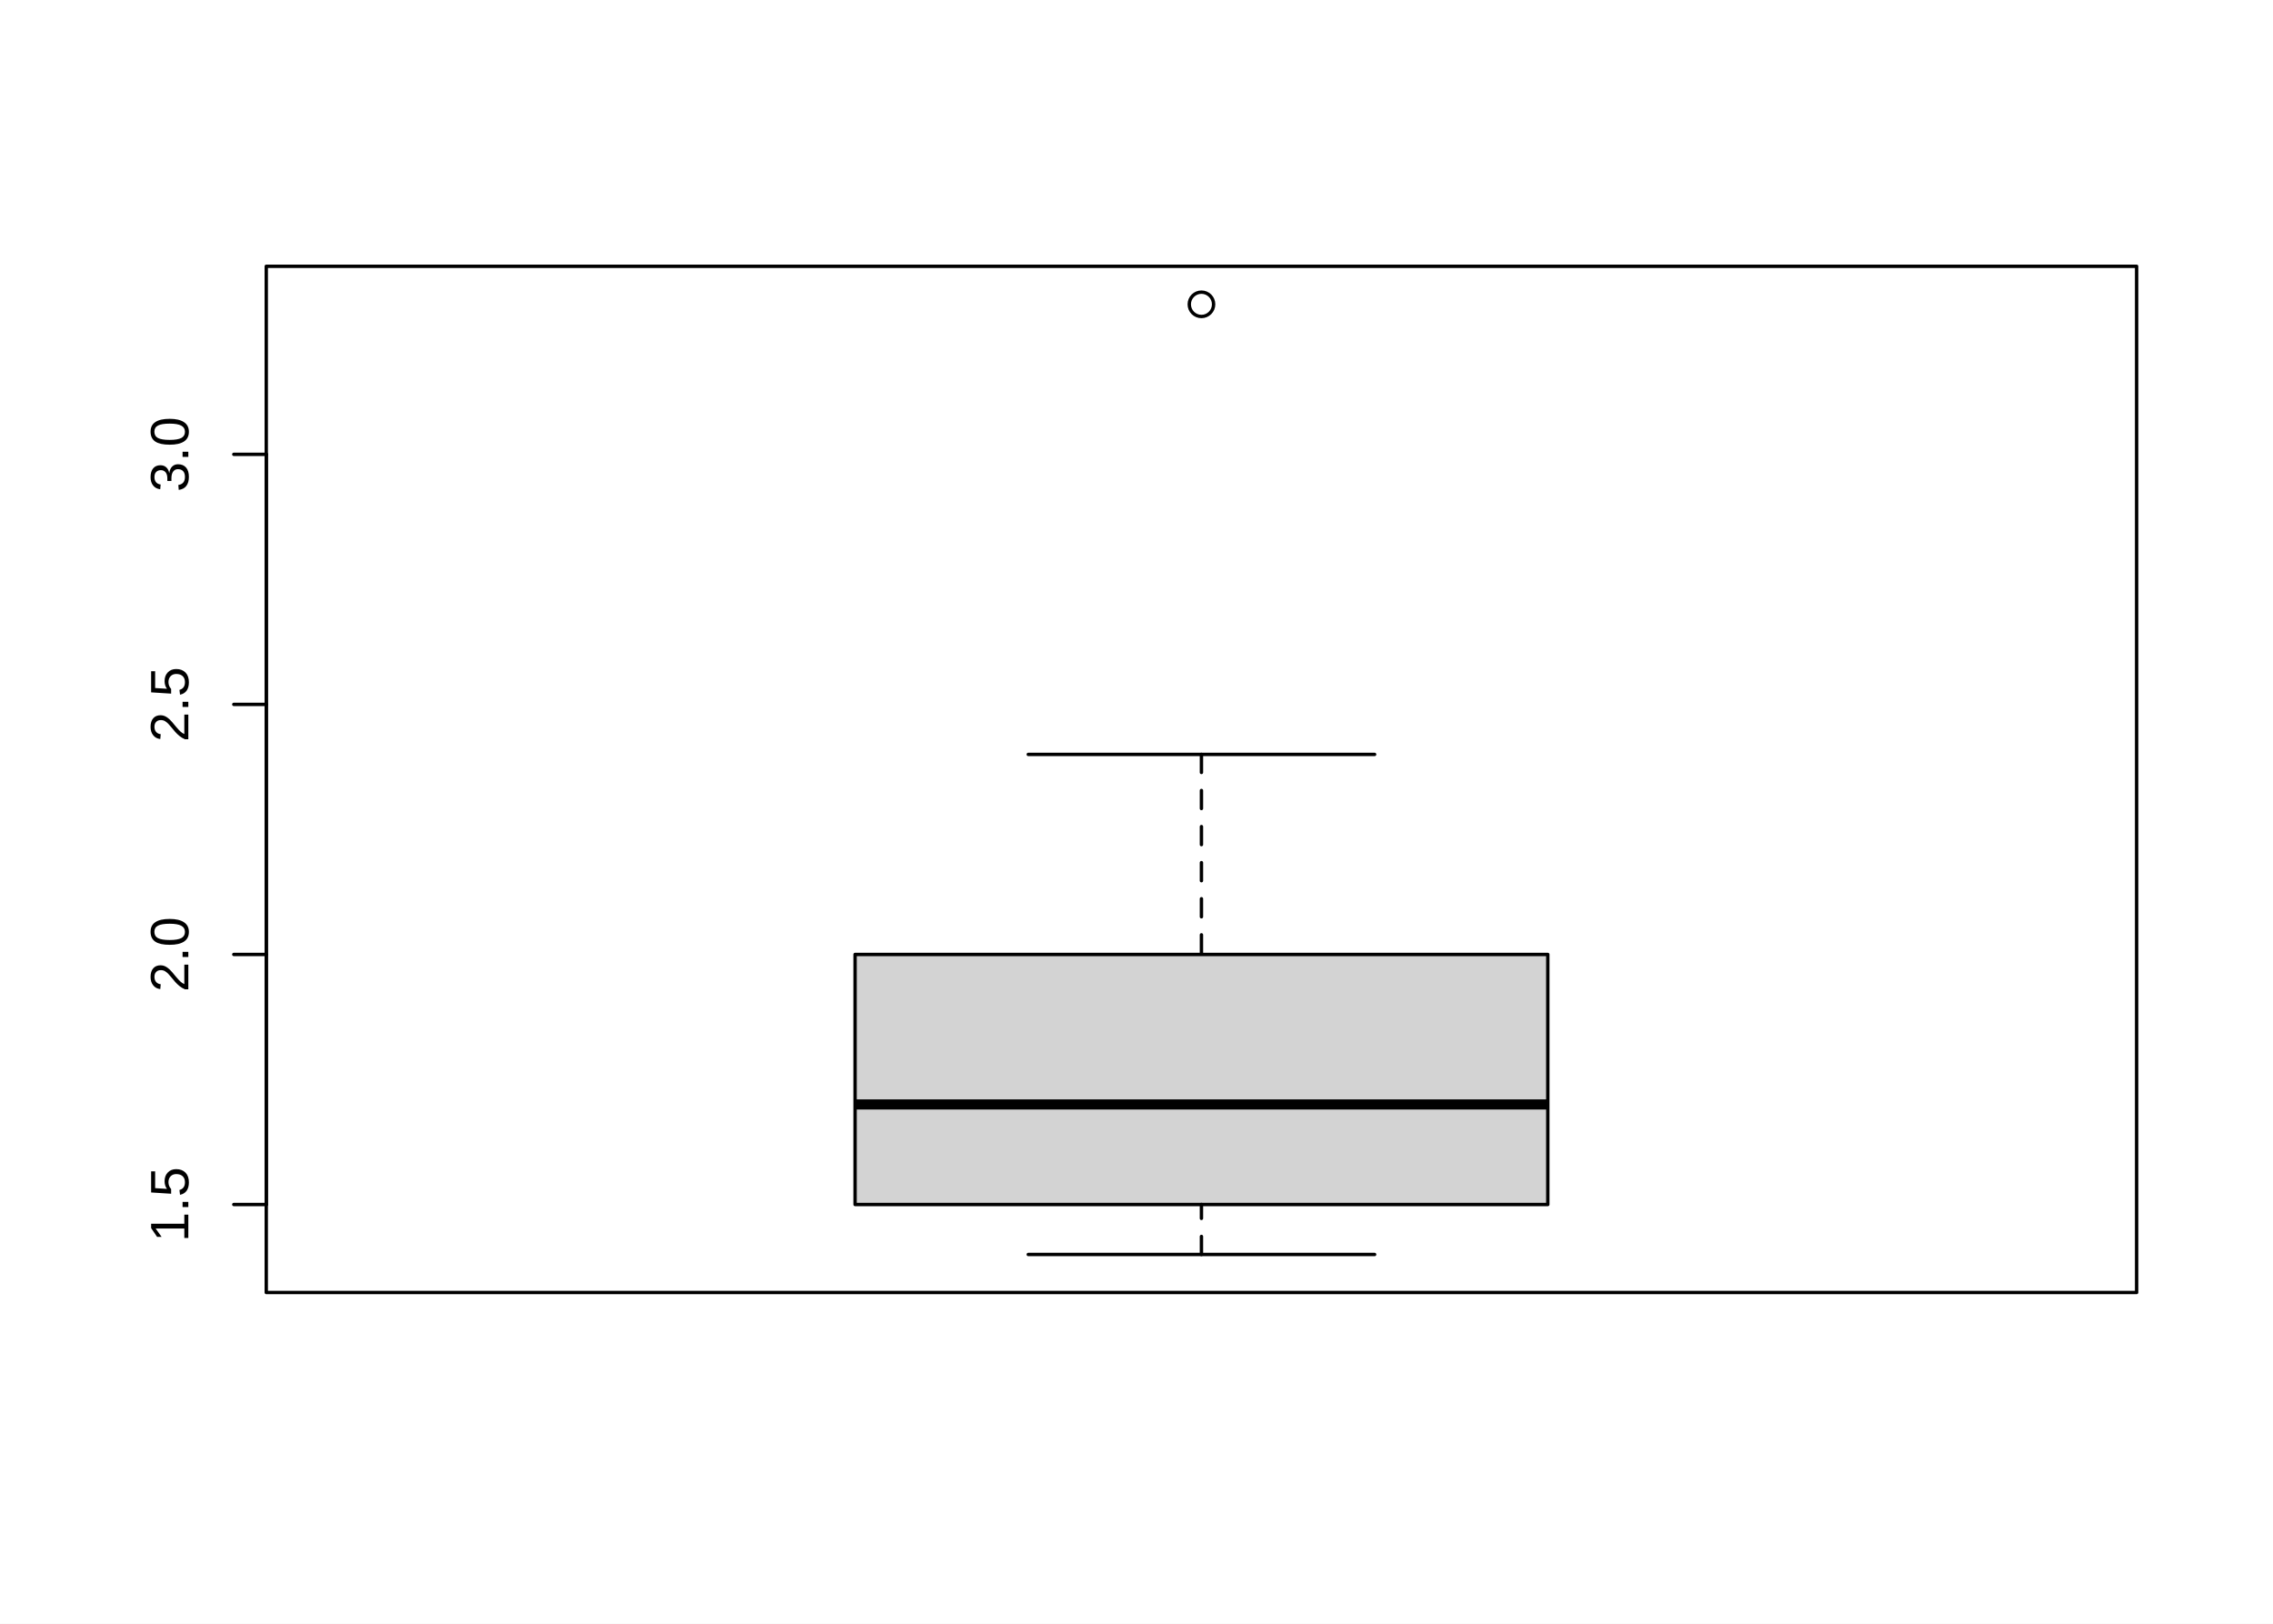
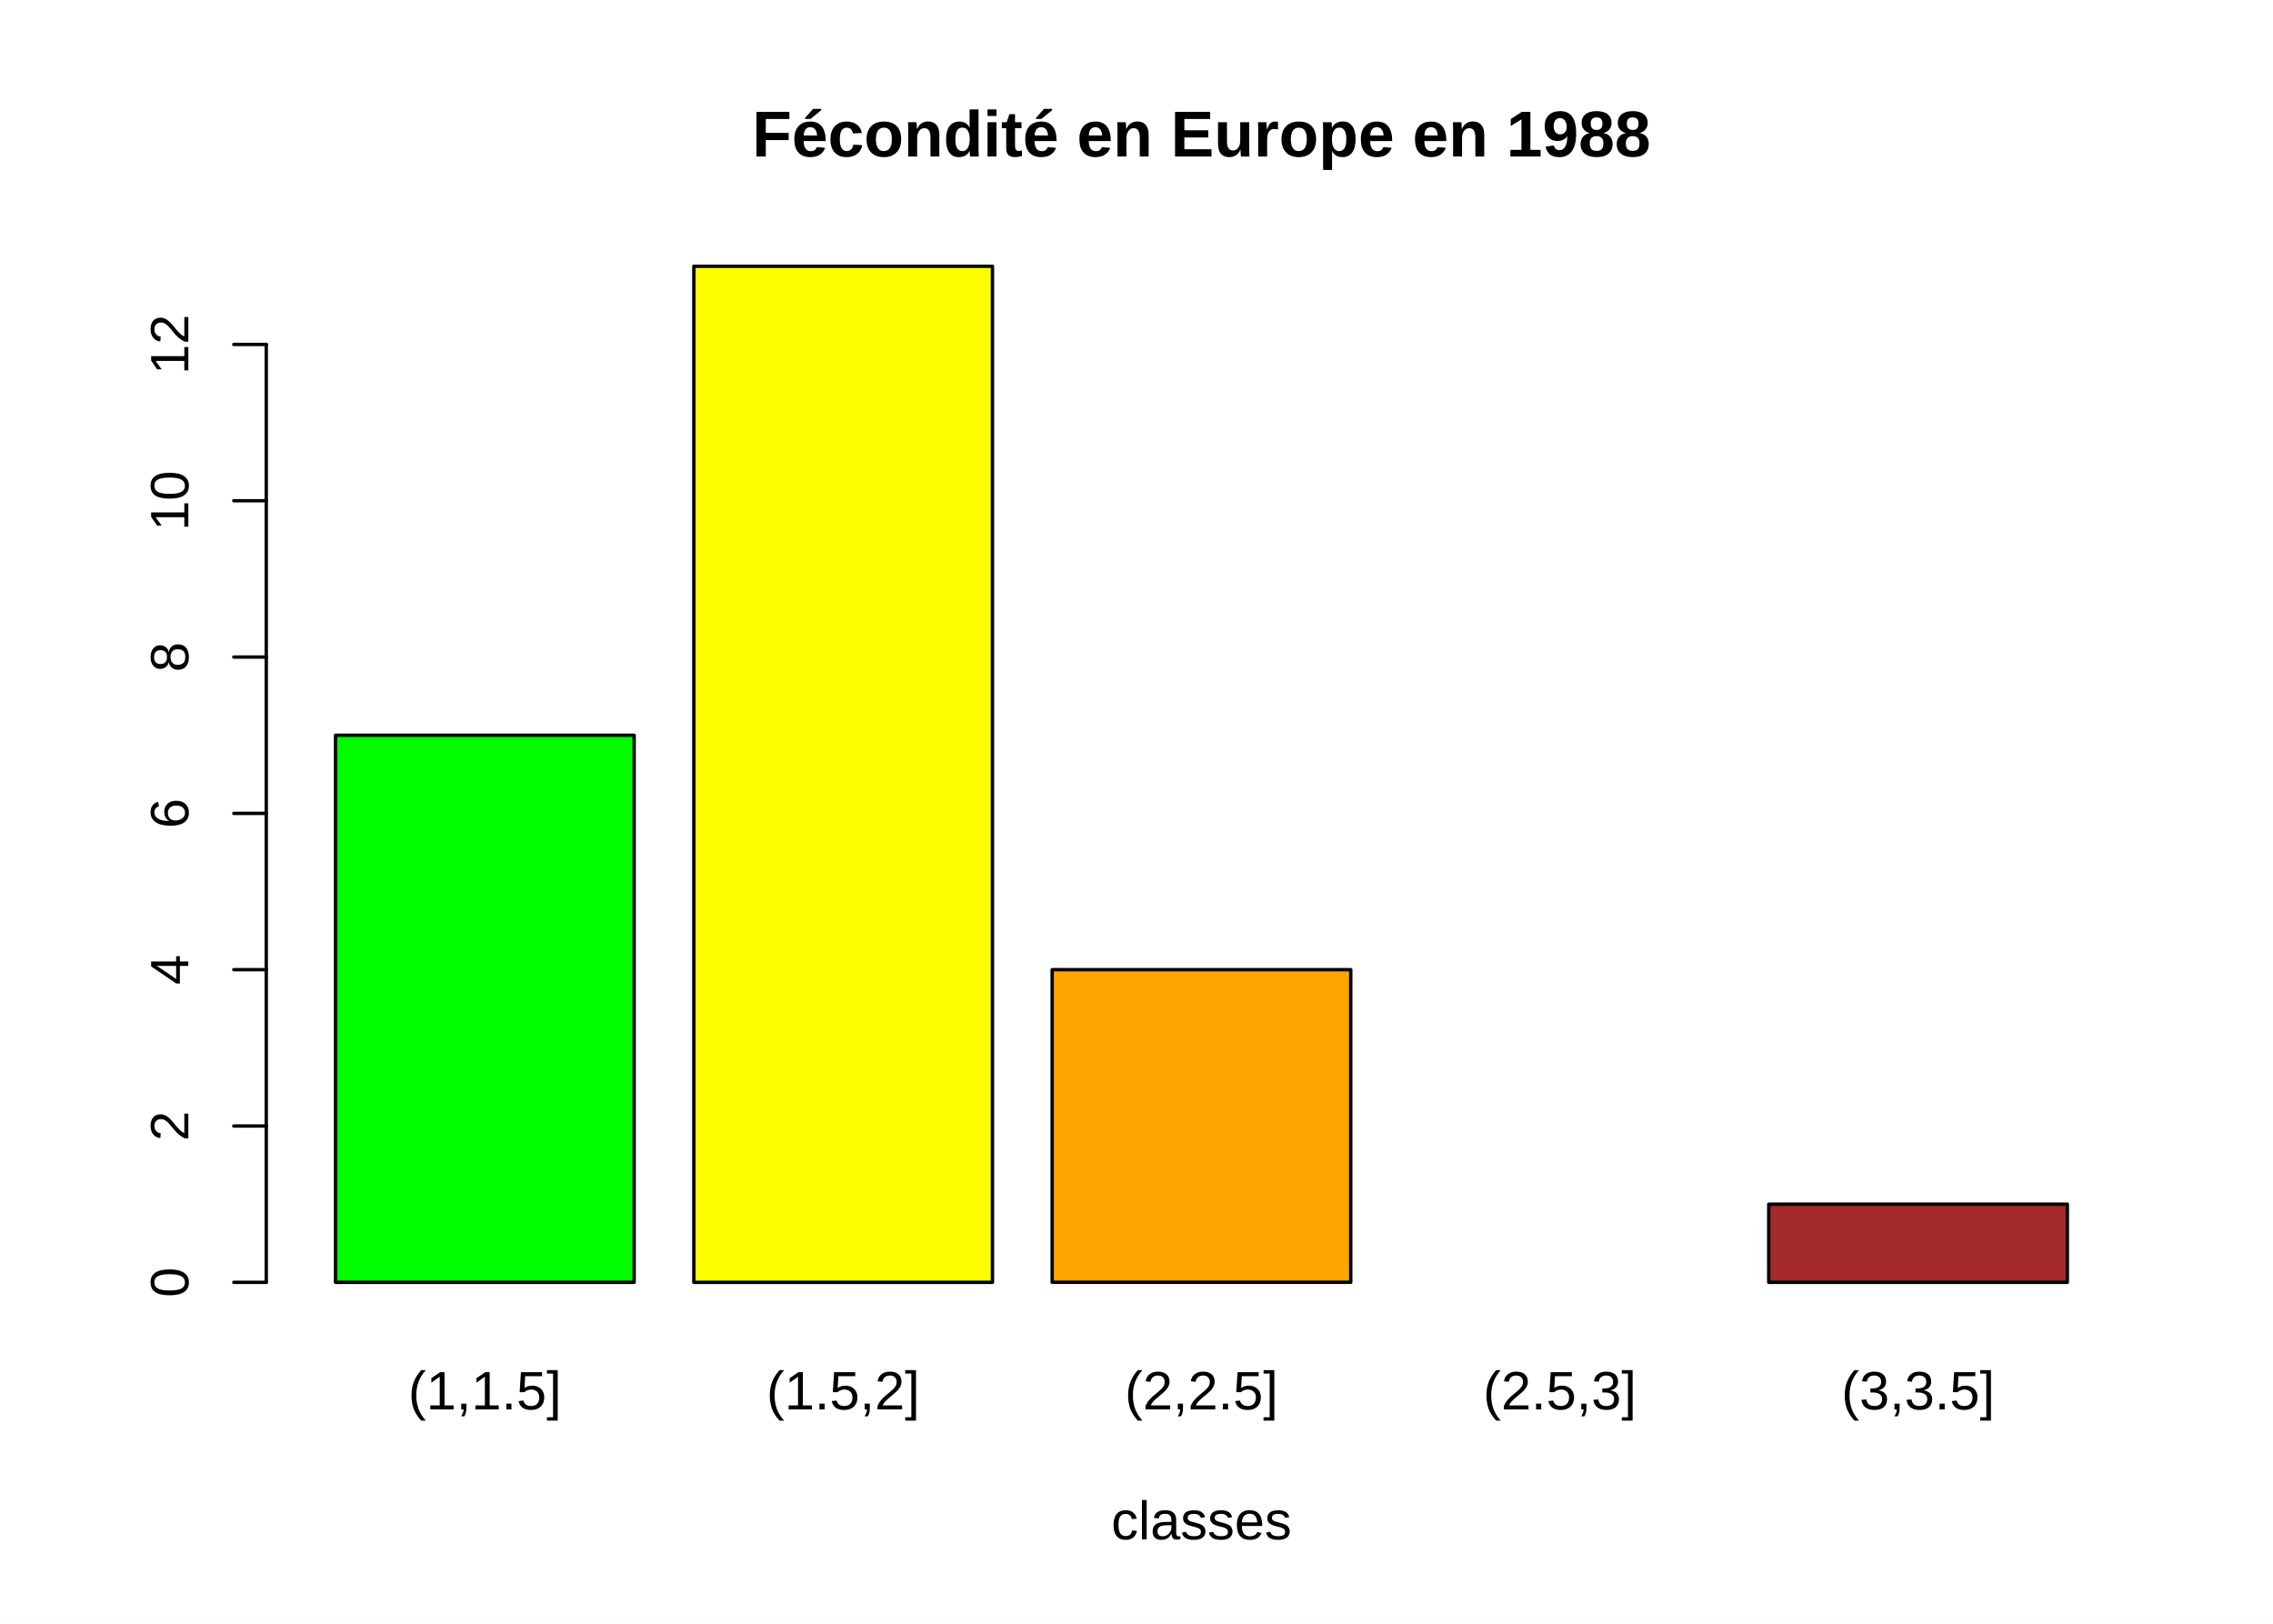
<svg xmlns="http://www.w3.org/2000/svg" class="svglite" width="504.00pt" height="360.00pt" viewBox="0 0 504.00 360.00">
  <defs>
    <style type="text/css">
    .svglite line, .svglite polyline, .svglite polygon, .svglite path, .svglite rect, .svglite circle {
      fill: none;
      stroke: #000000;
      stroke-linecap: round;
      stroke-linejoin: round;
      stroke-miterlimit: 10.00;
    }
  </style>
  </defs>
  <rect width="100%" height="100%" style="stroke: none; fill: #FFFFFF;" />
  <defs>
    <clipPath id="cpMC4wMHw1MDQuMDB8MC4wMHwzNjAuMDA=">
      <rect x="0.00" y="0.00" width="504.00" height="360.00" />
    </clipPath>
  </defs>
  <g clip-path="url(#cpMC4wMHw1MDQuMDB8MC4wMHwzNjAuMDA=)">
- </g>
-   <defs>
-     <clipPath id="cpNTkuMDR8NDczLjc2fDU5LjA0fDI4Ni41Ng==">
-       <rect x="59.04" y="59.04" width="414.72" height="227.52" />
-     </clipPath>
-   </defs>
-   <g clip-path="url(#cpNTkuMDR8NDczLjc2fDU5LjA0fDI4Ni41Ng==)">
-     <polygon points="189.60,267.05 343.20,267.05 343.20,211.61 189.60,211.61 " style="stroke-width: 0.75; stroke: none; fill: #D3D3D3;" />
-     <line x1="189.60" y1="244.87" x2="343.20" y2="244.87" style="stroke-width: 2.25; stroke-linecap: butt;" />
-     <line x1="266.40" y1="278.13" x2="266.40" y2="267.05" style="stroke-width: 0.75; stroke-dasharray: 4.00,4.00;" />
-     <line x1="266.40" y1="167.26" x2="266.40" y2="211.61" style="stroke-width: 0.75; stroke-dasharray: 4.00,4.00;" />
-     <line x1="228.00" y1="278.13" x2="304.80" y2="278.13" style="stroke-width: 0.75;" />
-     <line x1="228.00" y1="167.26" x2="304.80" y2="167.26" style="stroke-width: 0.75;" />
-     <polyline points="189.60,267.05 343.20,267.05 343.20,211.61 189.60,211.61 189.60,267.05 " style="stroke-width: 0.75;" />
-     <circle cx="266.40" cy="67.47" r="2.70" style="stroke-width: 0.75;" />
-   </g>
-   <g clip-path="url(#cpMC4wMHw1MDQuMDB8MC4wMHwzNjAuMDA=)">
-     <line x1="59.04" y1="267.05" x2="59.04" y2="100.73" style="stroke-width: 0.75;" />
-     <line x1="59.04" y1="267.05" x2="51.84" y2="267.05" style="stroke-width: 0.75;" />
-     <line x1="59.04" y1="211.61" x2="51.84" y2="211.61" style="stroke-width: 0.75;" />
-     <line x1="59.04" y1="156.17" x2="51.84" y2="156.17" style="stroke-width: 0.75;" />
-     <line x1="59.04" y1="100.73" x2="51.84" y2="100.73" style="stroke-width: 0.75;" />
-     <text transform="translate(41.76,267.05) rotate(-90)" text-anchor="middle" style="font-size: 12.00px; font-family: Arial;" textLength="16.68px" lengthAdjust="spacingAndGlyphs">1.5</text>
-     <text transform="translate(41.76,211.61) rotate(-90)" text-anchor="middle" style="font-size: 12.00px; font-family: Arial;" textLength="16.68px" lengthAdjust="spacingAndGlyphs">2.0</text>
-     <text transform="translate(41.76,156.17) rotate(-90)" text-anchor="middle" style="font-size: 12.00px; font-family: Arial;" textLength="16.68px" lengthAdjust="spacingAndGlyphs">2.5</text>
-     <text transform="translate(41.76,100.73) rotate(-90)" text-anchor="middle" style="font-size: 12.00px; font-family: Arial;" textLength="16.68px" lengthAdjust="spacingAndGlyphs">3.0</text>
-     <polyline points="59.04,286.56 473.76,286.56 473.76,59.04 59.04,59.04 59.04,286.56 " style="stroke-width: 0.75;" />
+     <rect x="74.40" y="163.01" width="66.21" height="121.30" style="stroke-width: 0.75; fill: #00FF00;" />
+     <rect x="153.85" y="59.04" width="66.21" height="225.27" style="stroke-width: 0.75; fill: #FFFF00;" />
+     <rect x="233.30" y="214.99" width="66.21" height="69.31" style="stroke-width: 0.75; fill: #FFA500;" />
+     <rect x="312.74" y="284.31" width="66.21" height="0.00" style="stroke-width: 0.75; fill: #FF0000;" />
+     <rect x="392.19" y="266.98" width="66.21" height="17.33" style="stroke-width: 0.75; fill: #A52A2A;" />
+     <text x="107.50" y="312.48" text-anchor="middle" style="font-size: 12.00px; font-family: Arial;" textLength="34.02px" lengthAdjust="spacingAndGlyphs">(1,1.5]</text>
+     <text x="186.95" y="312.48" text-anchor="middle" style="font-size: 12.00px; font-family: Arial;" textLength="34.02px" lengthAdjust="spacingAndGlyphs">(1.5,2]</text>
+     <text x="266.40" y="312.48" text-anchor="middle" style="font-size: 12.00px; font-family: Arial;" textLength="34.02px" lengthAdjust="spacingAndGlyphs">(2,2.5]</text>
+     <text x="345.85" y="312.48" text-anchor="middle" style="font-size: 12.00px; font-family: Arial;" textLength="34.02px" lengthAdjust="spacingAndGlyphs">(2.5,3]</text>
+     <text x="425.30" y="312.48" text-anchor="middle" style="font-size: 12.00px; font-family: Arial;" textLength="34.02px" lengthAdjust="spacingAndGlyphs">(3,3.5]</text>
+     <text x="266.40" y="34.70" text-anchor="middle" style="font-size: 14.40px; font-weight: bold; font-family: Arial;" textLength="199.16px" lengthAdjust="spacingAndGlyphs">Fécondité en Europe en 1988</text>
+     <text x="266.40" y="341.28" text-anchor="middle" style="font-size: 12.00px; font-family: Arial;" textLength="40.00px" lengthAdjust="spacingAndGlyphs">classes</text>
+     <line x1="59.04" y1="284.31" x2="59.04" y2="76.37" style="stroke-width: 0.75;" />
+     <line x1="59.04" y1="284.31" x2="51.84" y2="284.31" style="stroke-width: 0.75;" />
+     <line x1="59.04" y1="249.65" x2="51.84" y2="249.65" style="stroke-width: 0.75;" />
+     <line x1="59.04" y1="214.99" x2="51.84" y2="214.99" style="stroke-width: 0.75;" />
+     <line x1="59.04" y1="180.34" x2="51.84" y2="180.34" style="stroke-width: 0.75;" />
+     <line x1="59.04" y1="145.68" x2="51.84" y2="145.68" style="stroke-width: 0.75;" />
+     <line x1="59.04" y1="111.02" x2="51.84" y2="111.02" style="stroke-width: 0.75;" />
+     <line x1="59.04" y1="76.37" x2="51.84" y2="76.37" style="stroke-width: 0.75;" />
+     <text transform="translate(41.76,284.31) rotate(-90)" text-anchor="middle" style="font-size: 12.00px; font-family: Arial;" textLength="6.67px" lengthAdjust="spacingAndGlyphs">0</text>
+     <text transform="translate(41.76,249.65) rotate(-90)" text-anchor="middle" style="font-size: 12.00px; font-family: Arial;" textLength="6.67px" lengthAdjust="spacingAndGlyphs">2</text>
+     <text transform="translate(41.76,214.99) rotate(-90)" text-anchor="middle" style="font-size: 12.00px; font-family: Arial;" textLength="6.67px" lengthAdjust="spacingAndGlyphs">4</text>
+     <text transform="translate(41.76,180.34) rotate(-90)" text-anchor="middle" style="font-size: 12.00px; font-family: Arial;" textLength="6.67px" lengthAdjust="spacingAndGlyphs">6</text>
+     <text transform="translate(41.76,145.68) rotate(-90)" text-anchor="middle" style="font-size: 12.00px; font-family: Arial;" textLength="6.67px" lengthAdjust="spacingAndGlyphs">8</text>
+     <text transform="translate(41.76,111.02) rotate(-90)" text-anchor="middle" style="font-size: 12.00px; font-family: Arial;" textLength="13.35px" lengthAdjust="spacingAndGlyphs">10</text>
+     <text transform="translate(41.76,76.37) rotate(-90)" text-anchor="middle" style="font-size: 12.00px; font-family: Arial;" textLength="13.35px" lengthAdjust="spacingAndGlyphs">12</text>
  </g>
</svg>
